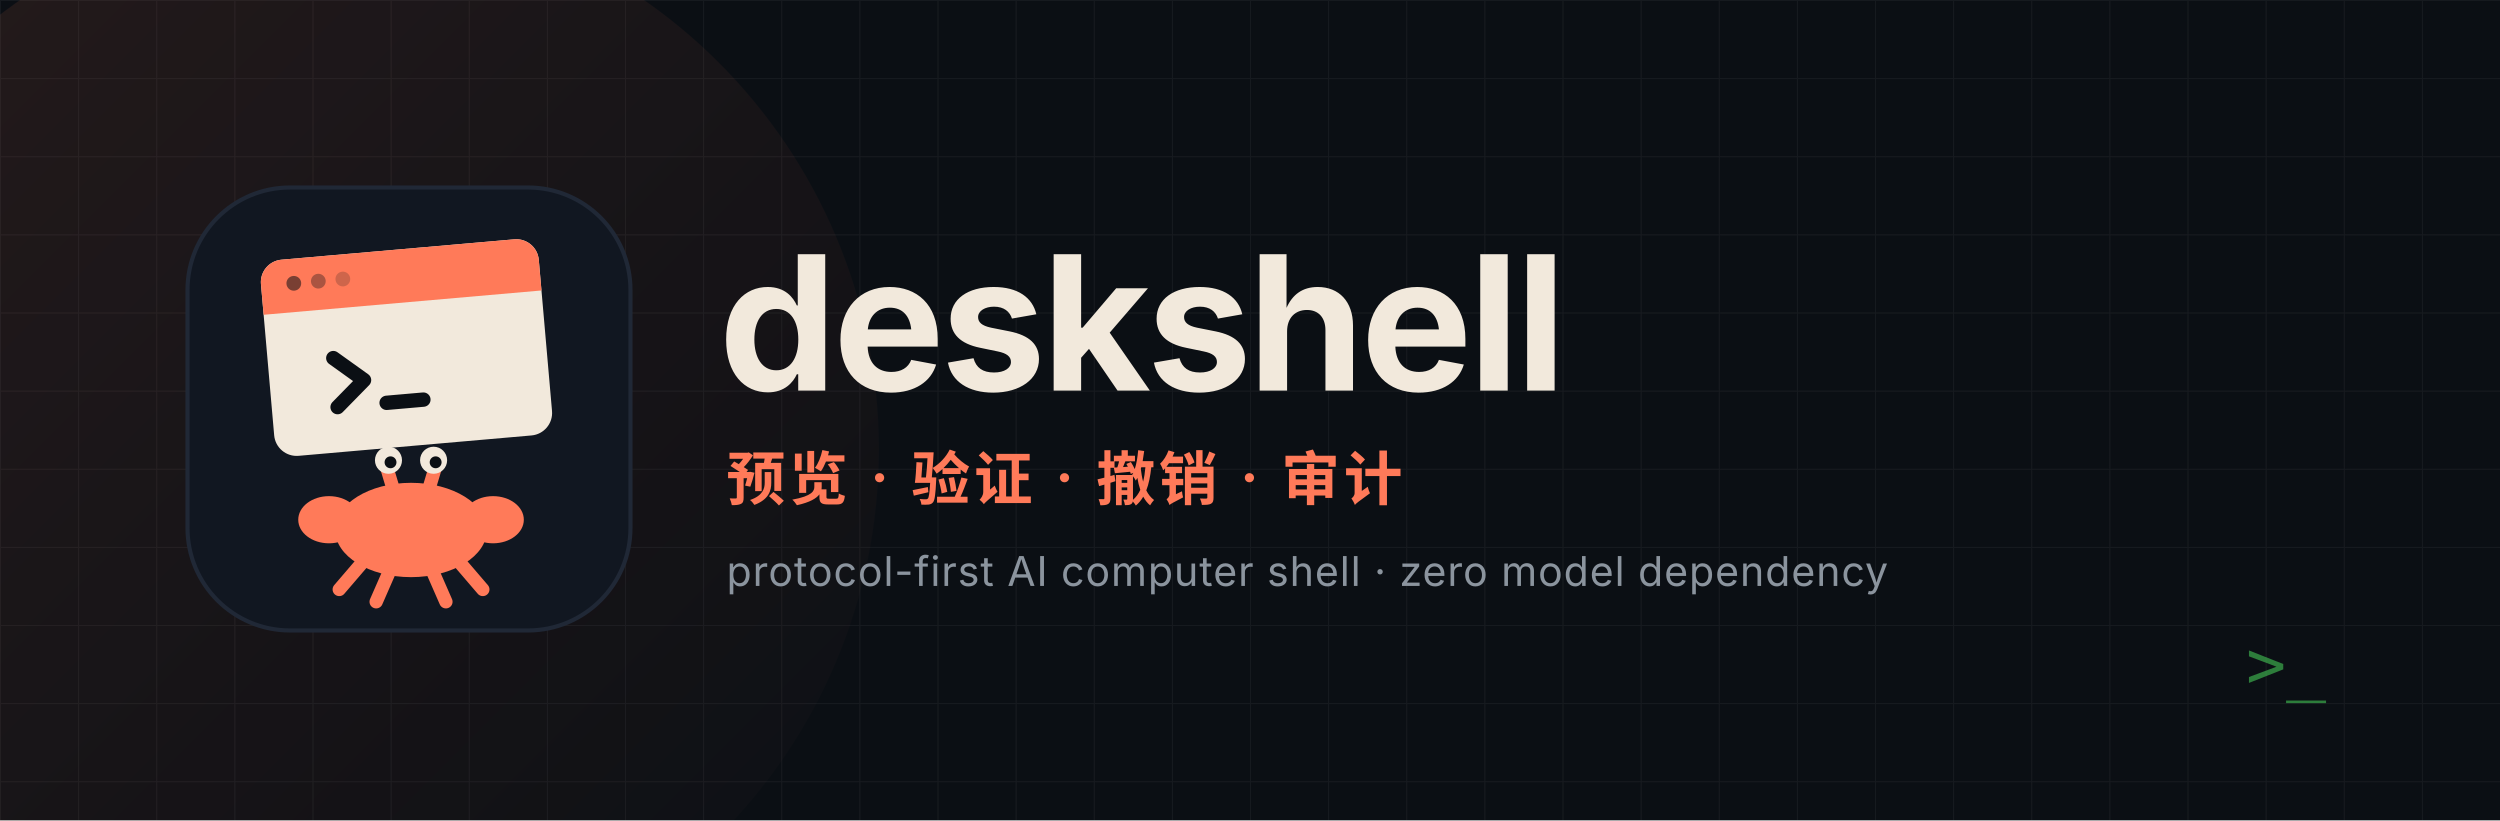
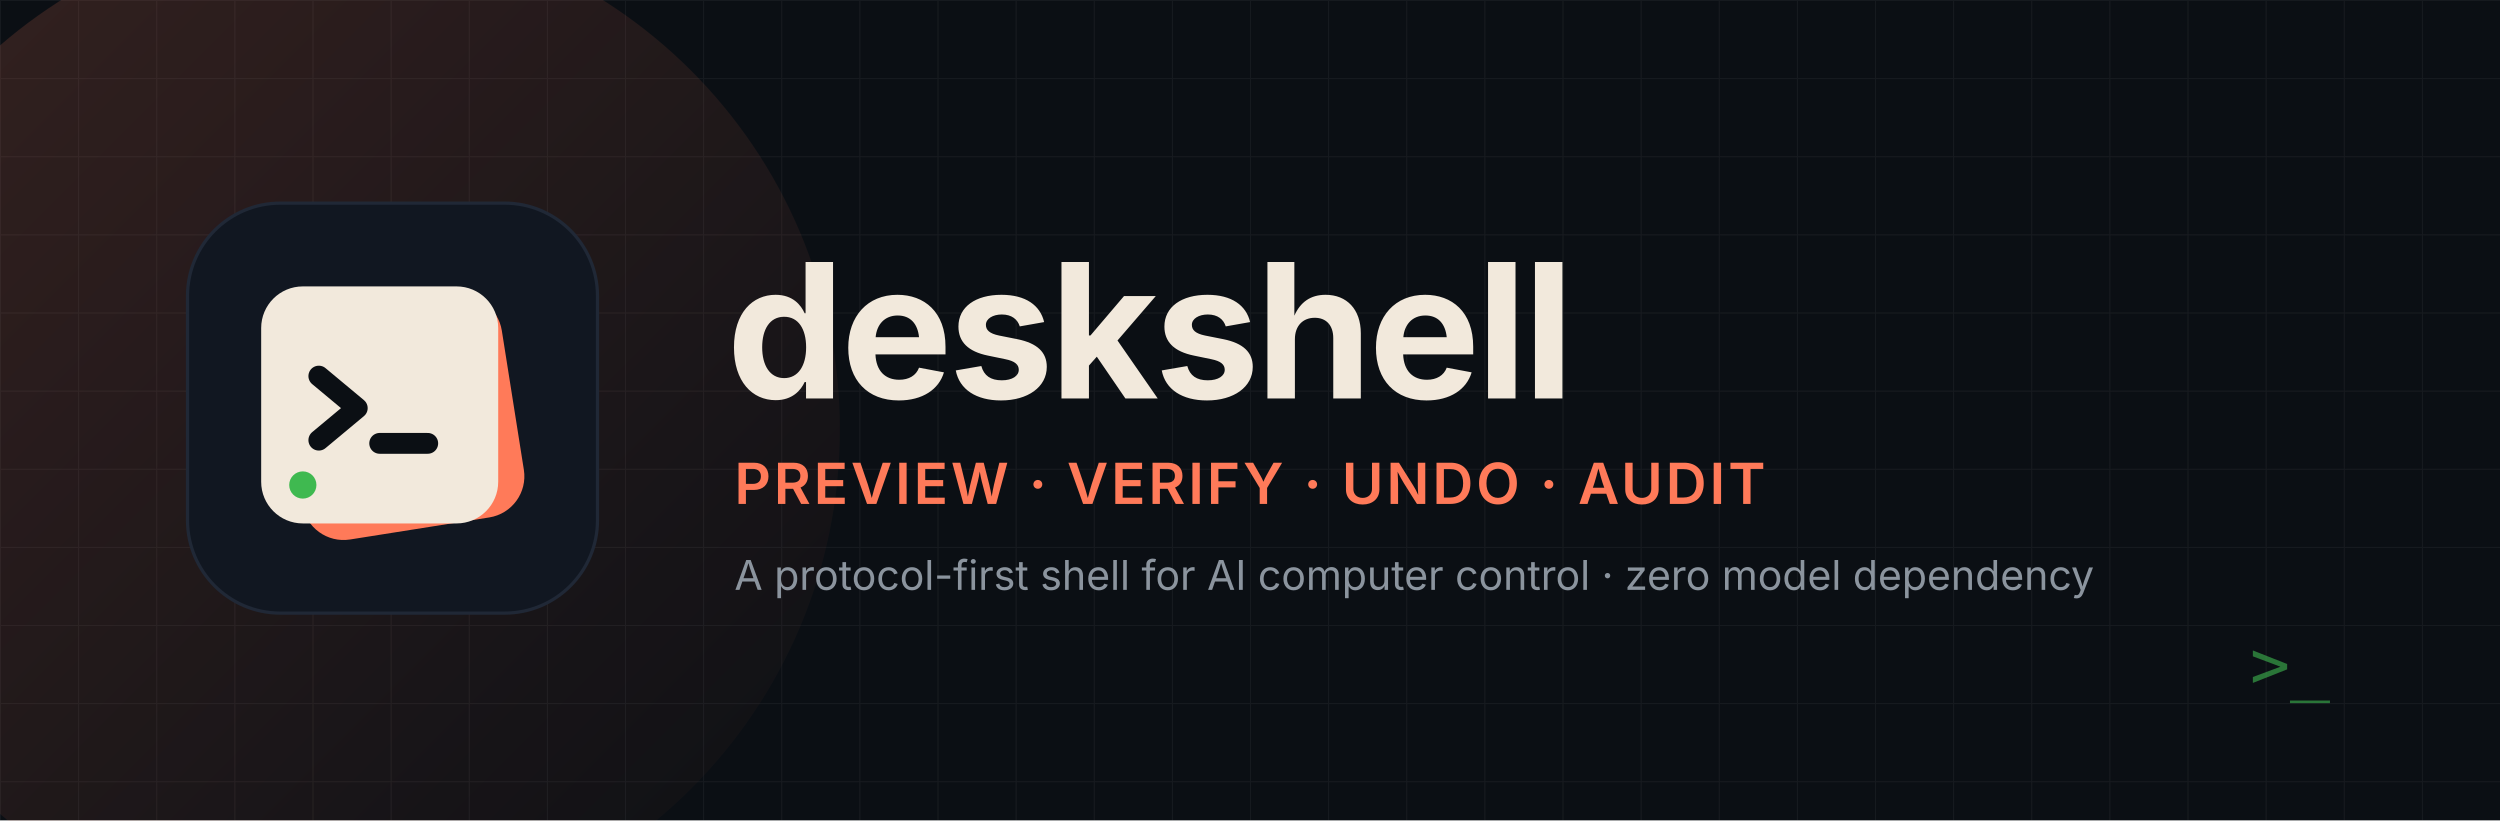
<svg xmlns="http://www.w3.org/2000/svg" width="1280" height="420" viewBox="0 0 1280 420" font-family="ui-sans-serif, -apple-system, 'Segoe UI', 'PingFang SC', 'Microsoft YaHei', sans-serif">
  <defs>
    <linearGradient id="glow" x1="0" y1="0" x2="1" y2="1">
-       <stop offset="0" stop-color="#FF7A59" stop-opacity="0.20" />
+       <stop offset="0" stop-color="#FF7A59" stop-opacity="0.18" />
      <stop offset="1" stop-color="#FF7A59" stop-opacity="0" />
    </linearGradient>
    <pattern id="grid" width="40" height="40" patternUnits="userSpaceOnUse">
      <path d="M40 0 H0 V40" fill="none" stroke="#FFFFFF" stroke-opacity="0.05" stroke-width="1" />
    </pattern>
  </defs>
  <rect width="1280" height="420" fill="#0B0F14" />
  <rect width="1280" height="420" fill="url(#grid)" />
-   <circle cx="170" cy="230" r="280" fill="url(#glow)" opacity="0.55" />
-   <g transform="translate(96 96) scale(1.05)">
-     <rect x="0" y="0" width="216" height="216" rx="50" fill="#111721" stroke="#202836" stroke-width="2" />
-     <g transform="rotate(-5 108 92)">
-       <rect x="40" y="30" width="136" height="96" rx="11" fill="#F2E9DC" />
-       <path d="M40 41 a11 11 0 0 1 11-11 h114 a11 11 0 0 1 11 11 v15 h-136 z" fill="#FF7A59" />
-       <circle cx="56" cy="42" r="3.6" fill="#0B0F14" opacity="0.55" />
-       <circle cx="68" cy="42" r="3.6" fill="#0B0F14" opacity="0.35" />
-       <circle cx="80" cy="42" r="3.6" fill="#0B0F14" opacity="0.2" />
-       <path d="M72 80 l14 12 l-14 12" fill="none" stroke="#0B0F14" stroke-width="7" stroke-linecap="round" stroke-linejoin="round" />
-       <path d="M96 104 h18" stroke="#0B0F14" stroke-width="7" stroke-linecap="round" />
-     </g>
-     <g stroke="#FF7A59" stroke-width="6.5" stroke-linecap="round">
-       <path d="M100 146 L97 136" />
-       <path d="M118 146 L121 136" />
-       <path d="M86 182 L74 196" />
-       <path d="M99 186 L92 202" />
-       <path d="M132 182 L144 196" />
-       <path d="M119 186 L126 202" />
-     </g>
-     <g fill="#FF7A59">
-       <ellipse cx="109" cy="167" rx="37" ry="23" />
-       <ellipse cx="69" cy="162" rx="15" ry="11.5" />
-       <ellipse cx="149" cy="162" rx="15" ry="11.5" />
-     </g>
-     <circle cx="98" cy="133" r="6.6" fill="#F2E9DC" />
-     <circle cx="120" cy="133" r="6.6" fill="#F2E9DC" />
-     <circle cx="99" cy="134" r="2.9" fill="#0B0F14" />
-     <circle cx="121" cy="134" r="2.9" fill="#0B0F14" />
+   <circle cx="170" cy="220" r="260" fill="url(#glow)" />
+   <g transform="translate(96 104) scale(0.82)">
+     <rect x="0" y="0" width="256" height="256" rx="58" fill="#111721" stroke="#202836" stroke-width="2" />
+     <rect x="64" y="64" width="140" height="140" rx="26" fill="#FF7A59" transform="rotate(-9 134 134)" />
+     <rect x="46" y="52" width="148" height="148" rx="26" fill="#F2E9DC" />
+     <path d="M82 108 l24 20 l-24 20" fill="none" stroke="#0B0F14" stroke-width="13" stroke-linecap="round" stroke-linejoin="round" />
+     <path d="M120 150 h30" stroke="#0B0F14" stroke-width="13" stroke-linecap="round" />
+     <circle cx="72" cy="176" r="8.5" fill="#3FB950" />
  </g>
-   <text x="368" y="200" fill="#F2E9DC" font-size="96" font-weight="700" letter-spacing="-2">deskshell</text>
-   <text x="372" y="256" fill="#FF7A59" font-size="30" font-weight="600" letter-spacing="2">预览 · 验证 · 撤销 · 审计</text>
-   <text x="372" y="300" fill="#8B949E" font-size="21" letter-spacing="0.5">protocol-first AI computer shell · zero model dependency</text>
-   <text x="1150" y="352" fill="#3FB950" font-family="ui-monospace, Consolas, monospace" font-size="34" opacity="0.65">&gt;_</text>
+   <text x="372" y="204" fill="#F2E9DC" font-size="96" font-weight="700" letter-spacing="-2">deskshell</text>
+   <text x="376" y="258" fill="#FF7A59" font-size="29" font-weight="600" letter-spacing="1.5">PREVIEW · VERIFY · UNDO · AUDIT</text>
+   <text x="376" y="302" fill="#8B949E" font-size="21">A protocol-first shell for AI computer control · zero model dependency</text>
+   <text x="1152" y="352" fill="#3FB950" font-family="ui-monospace, Consolas, monospace" font-size="34" opacity="0.6">&gt;_</text>
</svg>
